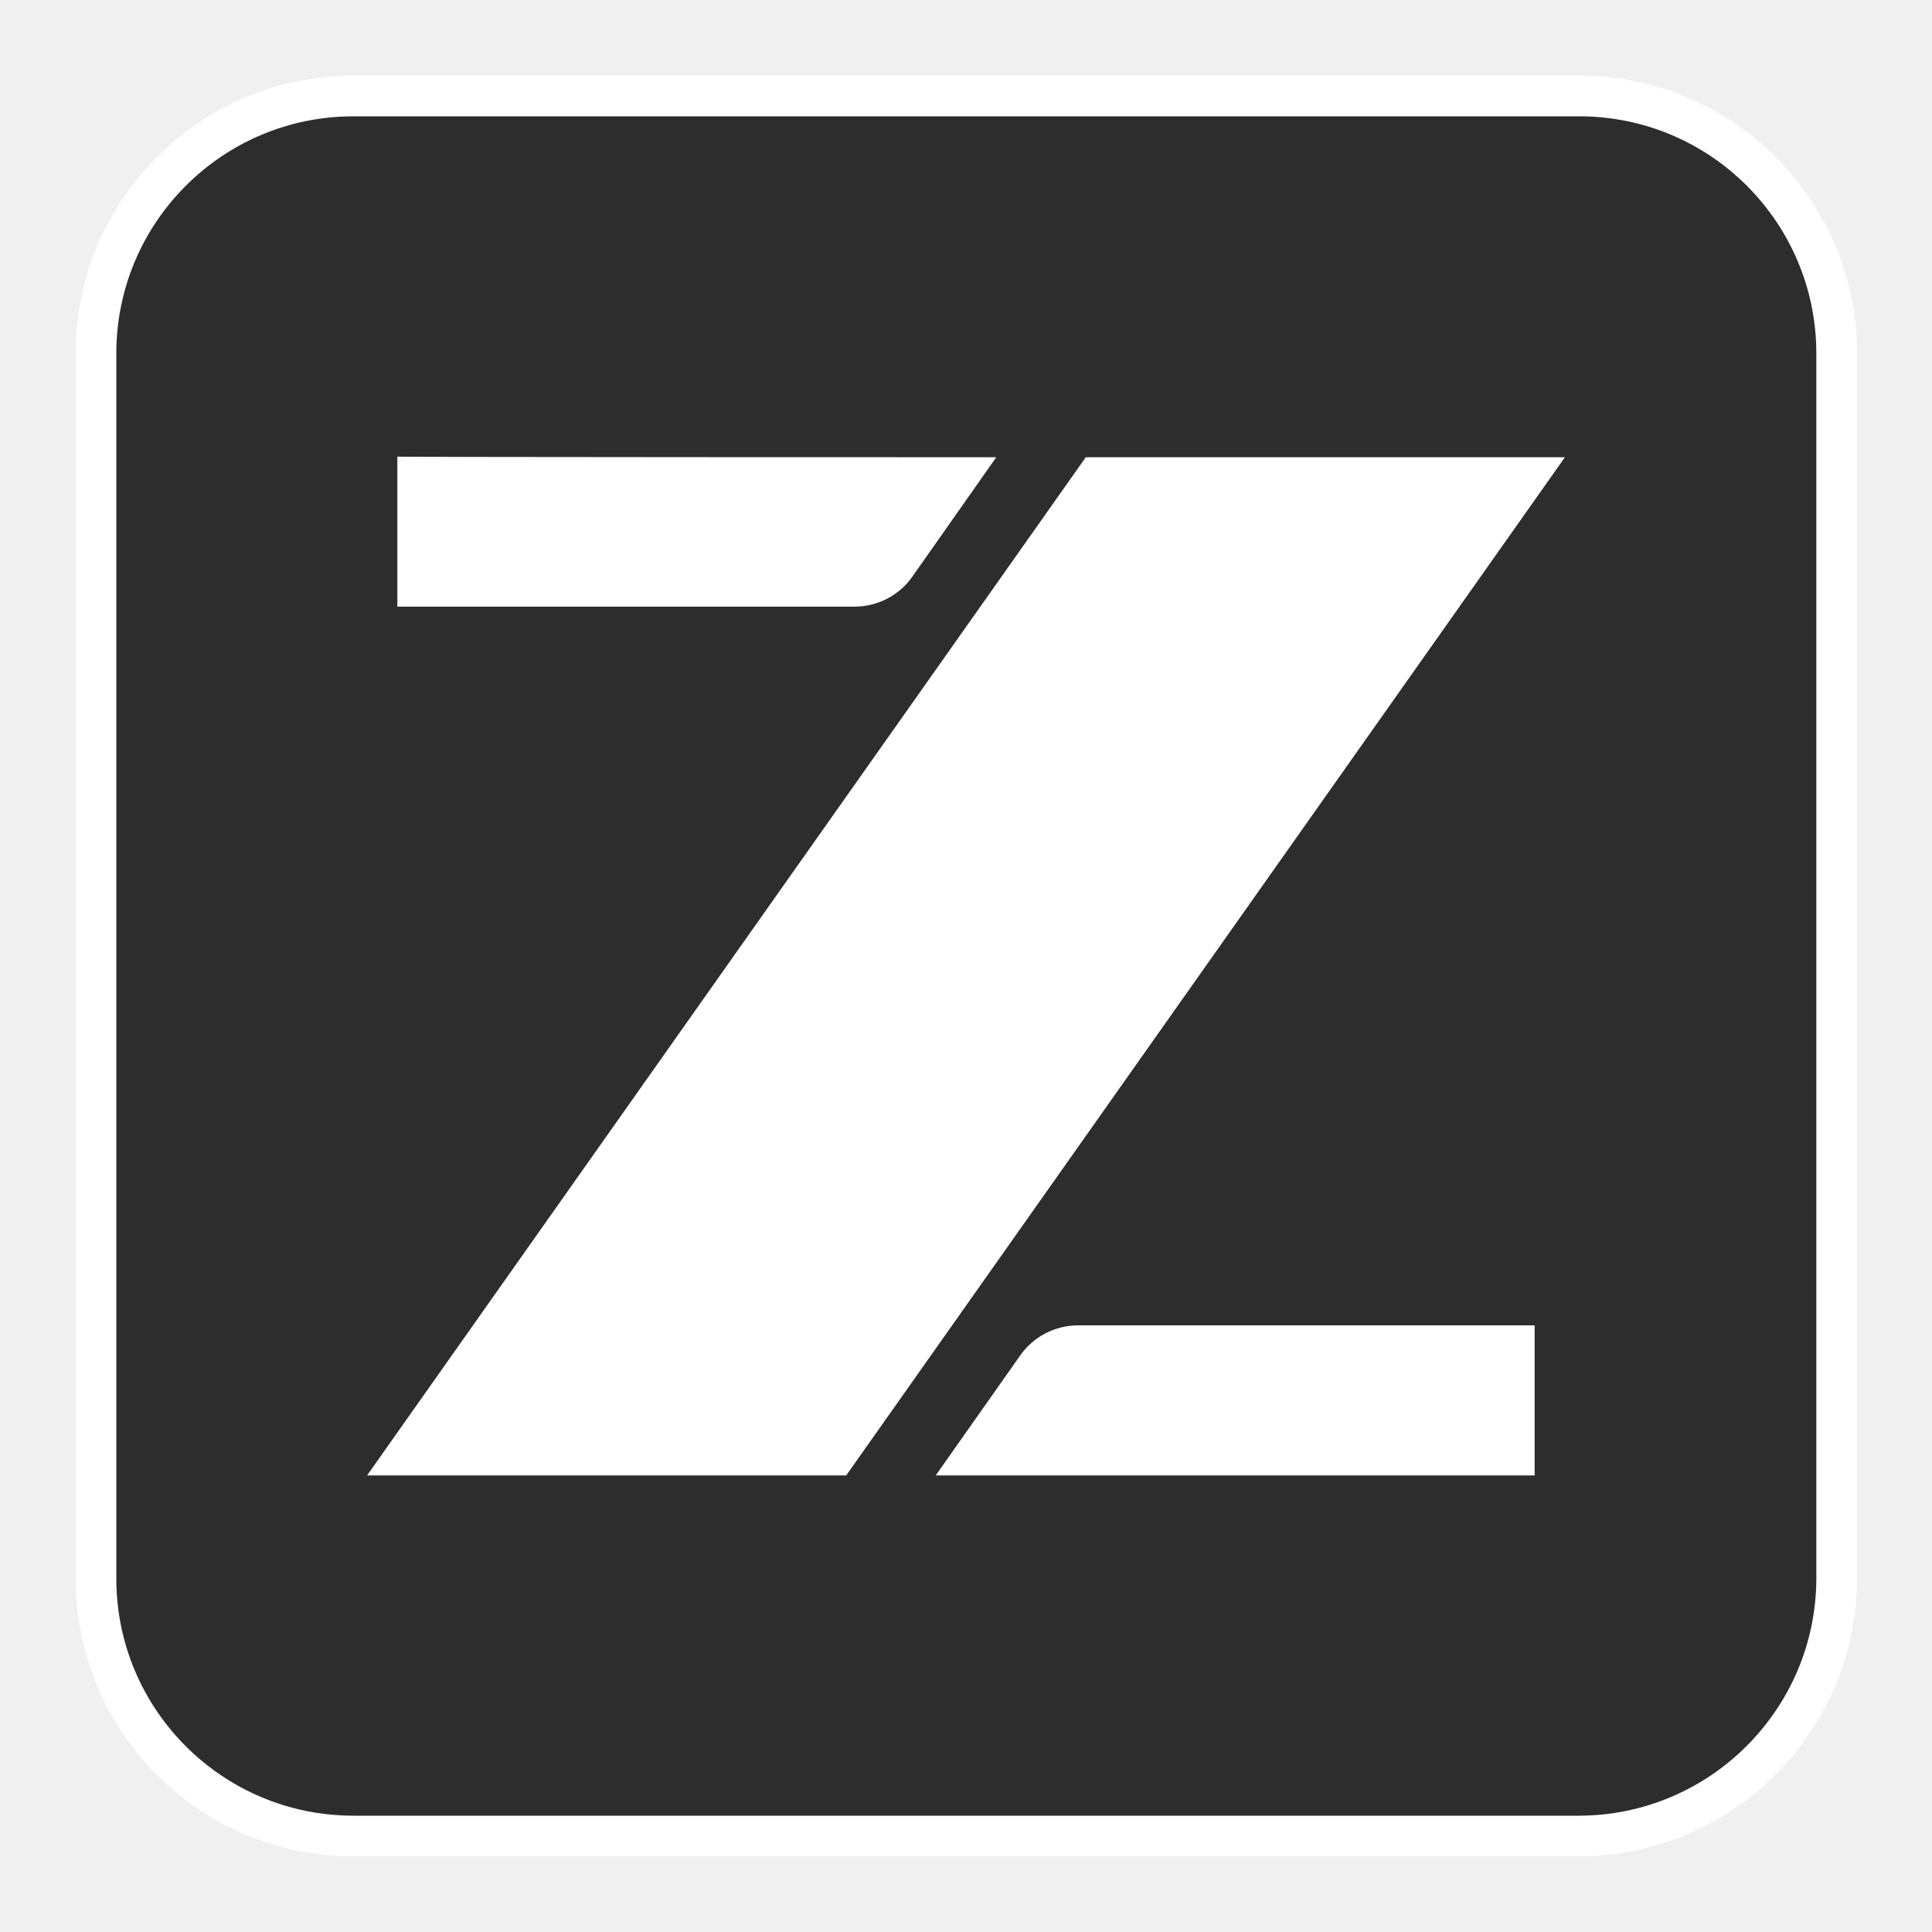
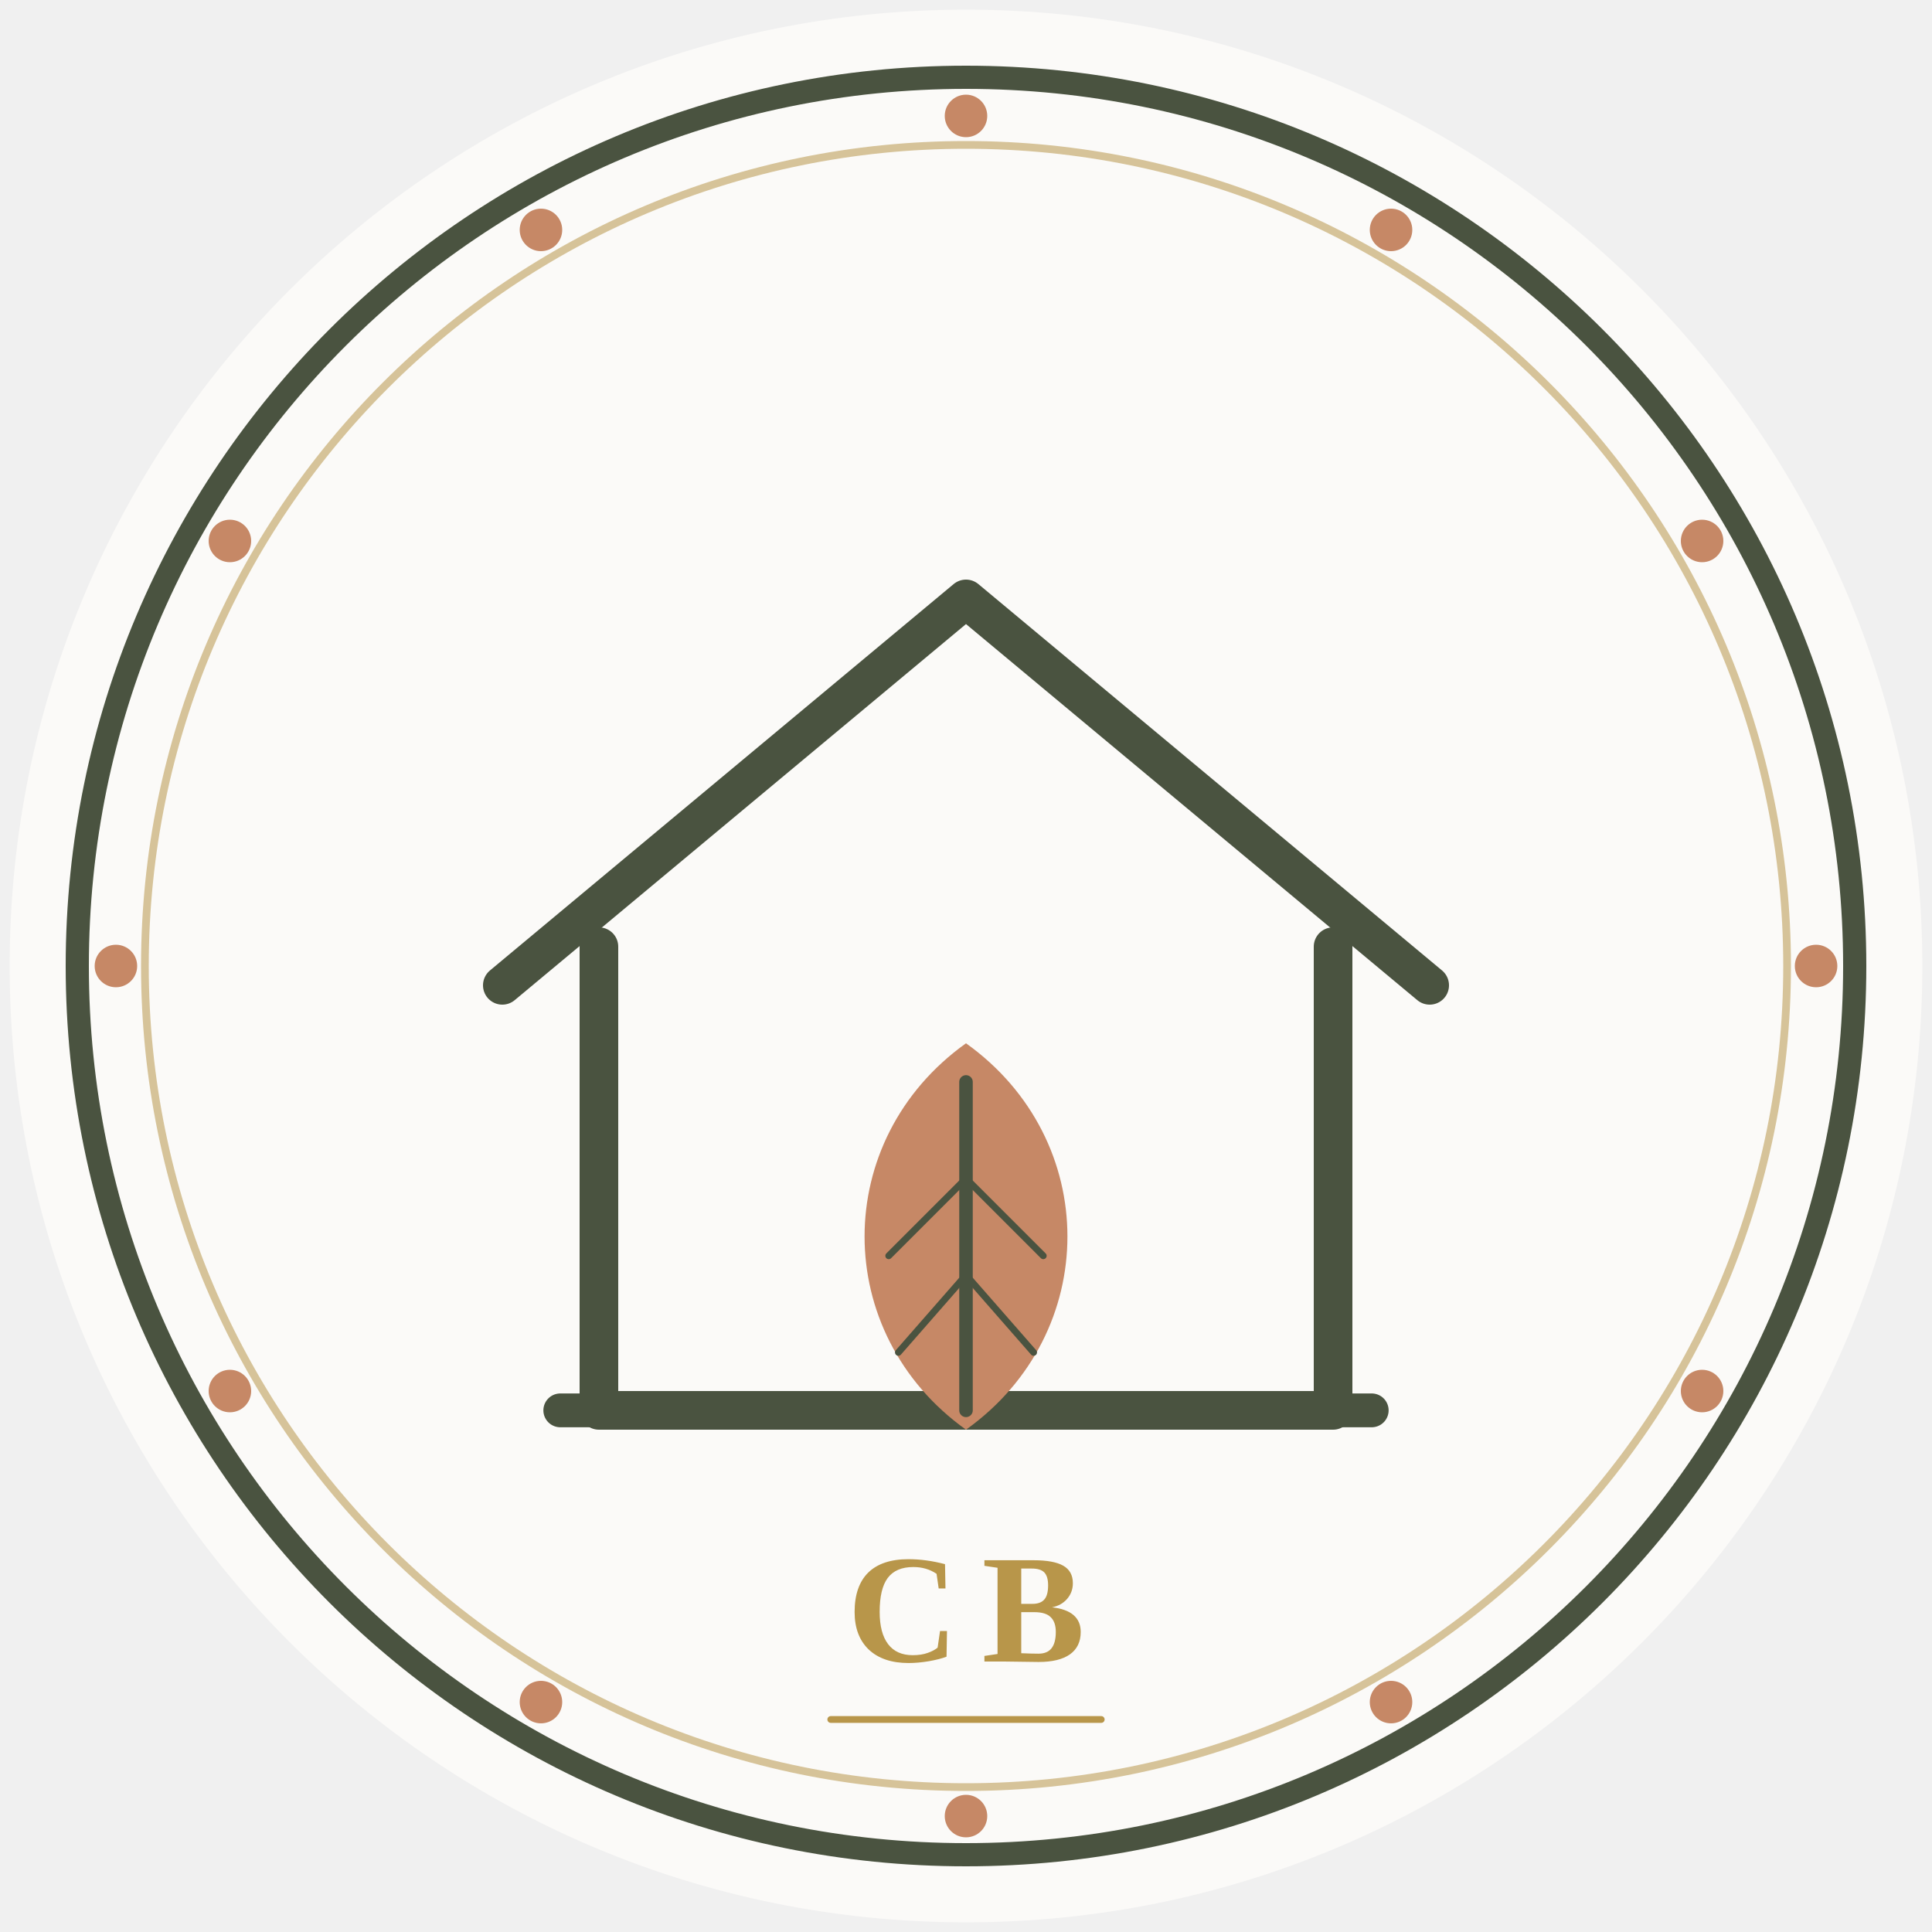
- <svg xmlns="http://www.w3.org/2000/svg" version="1.1" x="0px" y="0px" viewBox="0 0 30 30" style="enable-background:new 0 0 30 30;" xml:space="preserve">
-   <defs>
-     <style type="text/css">
-     .st194{fill:#2D2D2D;stroke:#FFFFFF;stroke-width:0.632;stroke-miterlimit:10;}
-     .st23{fill:#FFFFFF;}
- 
-     .z-breathe {
-       animation: breathe 2.5s ease-in-out infinite;
-     }
- 
-     @keyframes breathe {
-       0%, 100% { opacity: 0.7; }
-       50% { opacity: 1; }
-     }
-   </style>
-   </defs>
-   <g>
-     <path class="st194" d="M24.51,28.51H5.49c-2.21,0-4-1.79-4-4V5.49c0-2.21,1.79-4,4-4h19.03c2.21,0,4,1.79,4,4v19.03     C28.51,26.72,26.72,28.51,24.51,28.51z" />
-     <g class="z-breathe">
-       <path class="st23" d="M15.47,7.1l-1.3,1.85c-0.2,0.29-0.54,0.47-0.9,0.47h-7.1V7.09C6.16,7.1,15.47,7.1,15.47,7.1z" />
-       <polygon class="st23" points="24.3,7.1 13.14,22.91 5.7,22.91 16.86,7.1" />
-       <path class="st23" d="M14.53,22.91l1.31-1.86c0.2-0.29,0.54-0.47,0.9-0.47h7.09v2.33H14.53z" />
-     </g>
+ <svg xmlns="http://www.w3.org/2000/svg" viewBox="0 0 200 200" fill="none" role="img" aria-label="Casa Bella">
+   <circle cx="100" cy="100" r="99" fill="#FBFAF8" />
+   <circle cx="100" cy="100" r="92" stroke="#4A5340" stroke-width="2.4" />
+   <circle cx="100" cy="100" r="85" stroke="#B8964A" stroke-width="0.8" opacity="0.55" />
+   <g fill="#C68866">
+     <circle cx="100" cy="12" r="2.2" />
+     <circle cx="144" cy="23.8" r="2.2" />
+     <circle cx="176.2" cy="56" r="2.2" />
+     <circle cx="188" cy="100" r="2.2" />
+     <circle cx="176.2" cy="144" r="2.2" />
+     <circle cx="144" cy="176.2" r="2.2" />
+     <circle cx="100" cy="188" r="2.2" />
+     <circle cx="56" cy="176.2" r="2.2" />
+     <circle cx="23.8" cy="144" r="2.2" />
+     <circle cx="12" cy="100" r="2.2" />
+     <circle cx="23.8" cy="56" r="2.2" />
+     <circle cx="56" cy="23.8" r="2.2" />
  </g>
+   <path d="M52 102 L100 62 L148 102" stroke="#4A5340" stroke-width="4" stroke-linecap="round" stroke-linejoin="round" />
+   <path d="M62 98 L62 146 L138 146 L138 98" stroke="#4A5340" stroke-width="4" stroke-linecap="round" stroke-linejoin="round" />
+   <line x1="58" y1="146" x2="142" y2="146" stroke="#4A5340" stroke-width="3.5" stroke-linecap="round" />
+   <path d="M100 108 C 86 118 86 138 100 148 C 114 138 114 118 100 108 Z" fill="#C68866" />
+   <line x1="100" y1="112" x2="100" y2="146" stroke="#4A5340" stroke-width="1.4" stroke-linecap="round" />
+   <path d="M100 122 L92 130 M100 122 L108 130 M100 132 L93 140 M100 132 L107 140" stroke="#4A5340" stroke-width="0.7" stroke-linecap="round" />
+   <text x="100" y="172" font-family="'Cormorant Garamond', Georgia, 'Times New Roman', serif" font-size="16" font-weight="600" fill="#B8964A" text-anchor="middle" letter-spacing="2.4">CB</text>
+   <line x1="86" y1="178" x2="114" y2="178" stroke="#B8964A" stroke-width="0.7" stroke-linecap="round" />
</svg>
